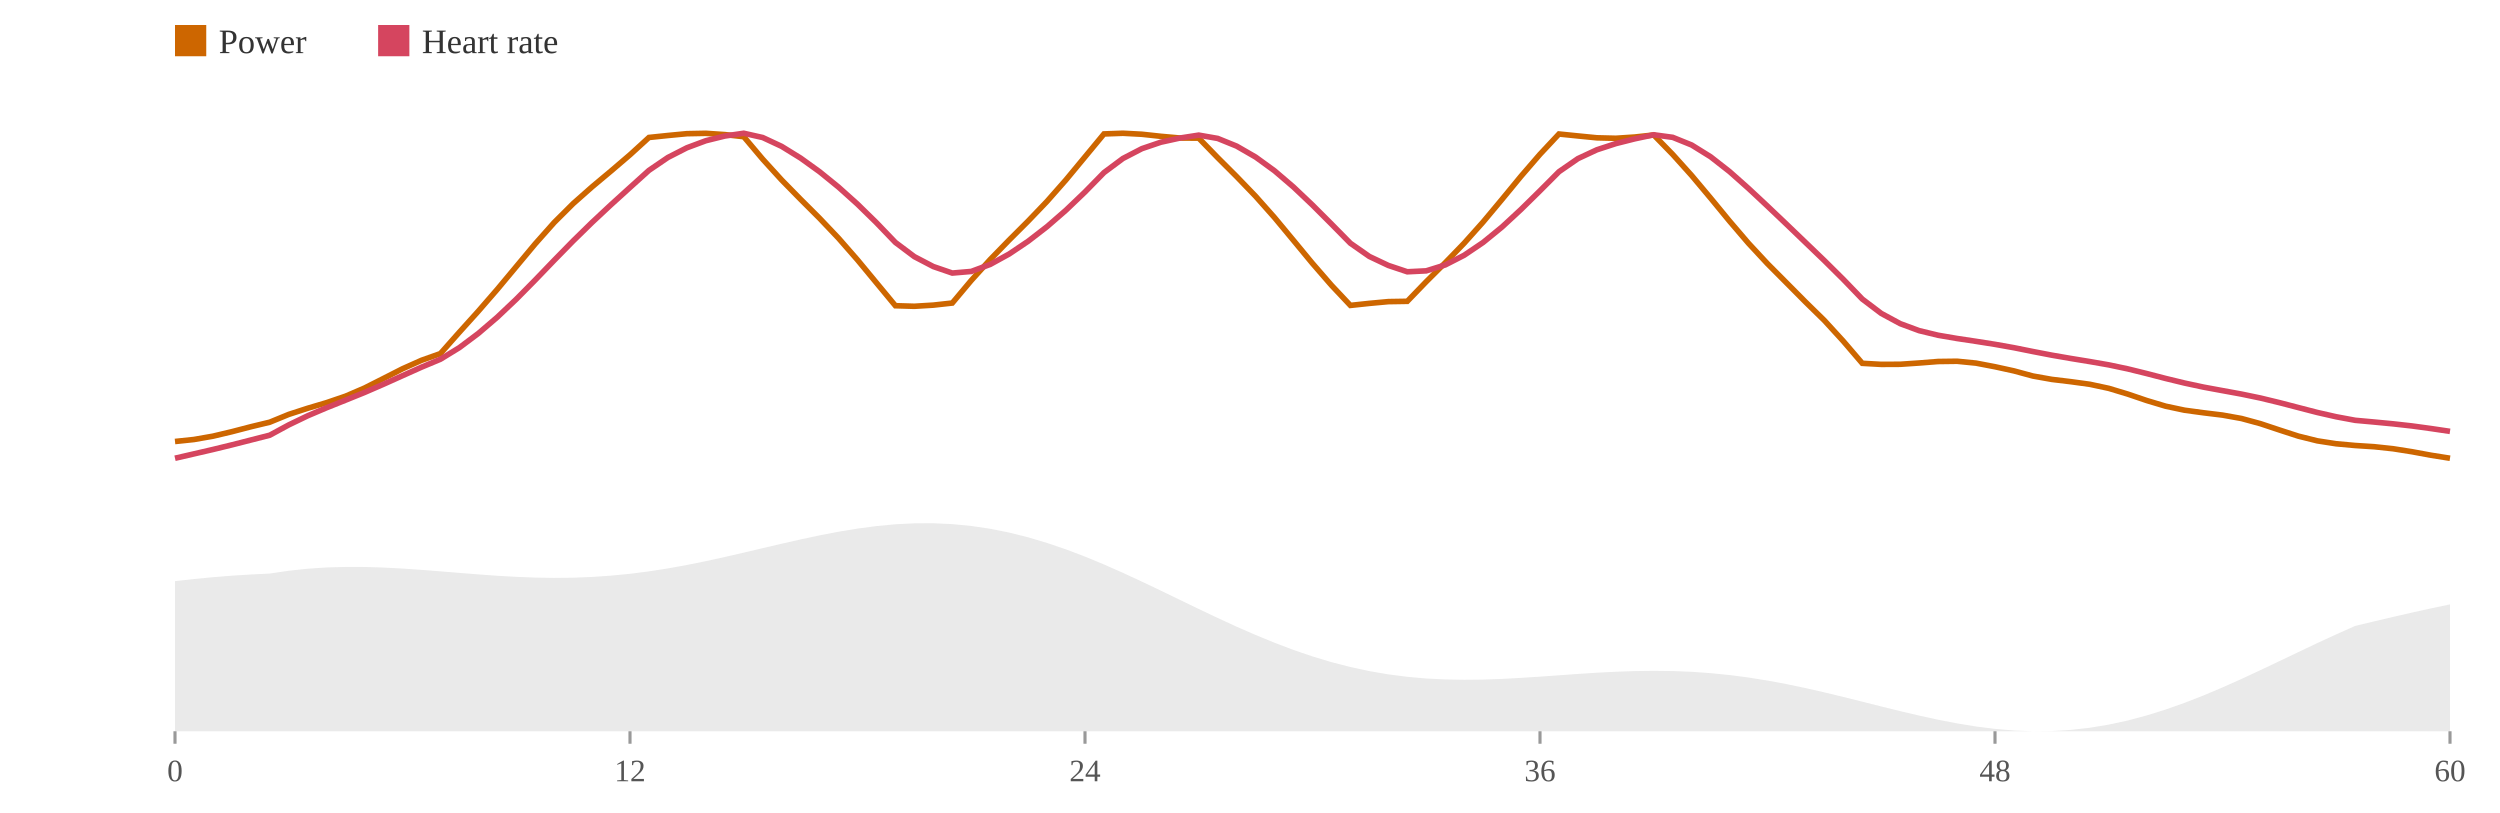
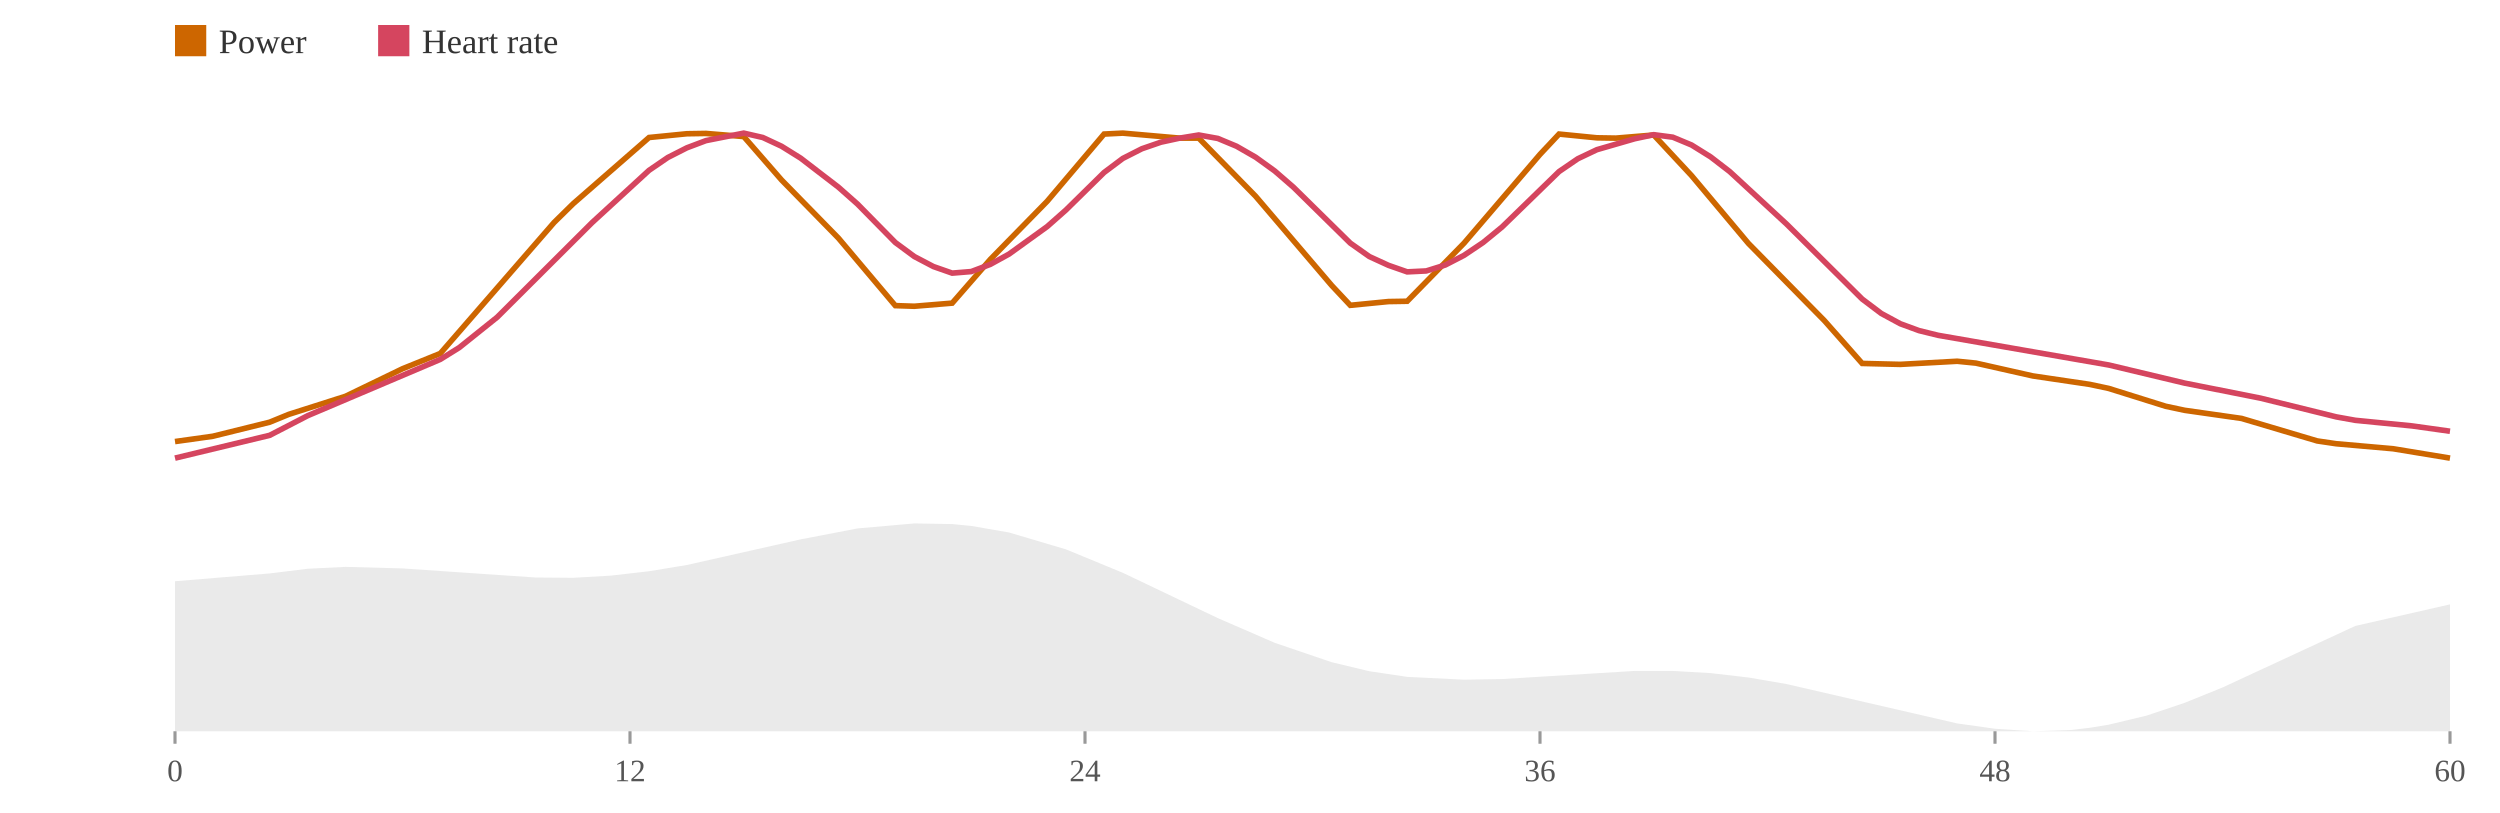
<svg xmlns="http://www.w3.org/2000/svg" width="800" height="260" viewBox="0 0 800 260">
  <g class="backdrop">
-     <path d="M56,185.96 L62.07,185.29 L68.13,184.71 L74.2,184.22 L80.27,183.84 L86.33,183.54 L92.4,182.64 L98.47,181.99 L104.53,181.59 L110.6,181.42 L116.67,181.43 L122.73,181.62 L128.8,181.94 L134.87,182.36 L140.93,182.83 L147,183.33 L153.07,183.81 L159.13,184.25 L165.2,184.59 L171.27,184.83 L177.33,184.93 L183.4,184.87 L189.47,184.63 L195.53,184.21 L201.6,183.62 L207.67,182.84 L213.73,181.9 L219.8,180.8 L225.87,179.57 L231.93,178.24 L238,176.84 L244.07,175.41 L250.13,173.99 L256.2,172.62 L262.27,171.32 L268.33,170.15 L274.4,169.15 L280.47,168.35 L286.53,167.77 L292.6,167.47 L298.67,167.44 L304.73,167.72 L310.8,168.31 L316.87,169.21 L322.93,170.42 L329,171.94 L335.07,173.75 L341.13,175.81 L347.2,178.12 L353.27,180.63 L359.33,183.31 L365.4,186.12 L371.47,189.01 L377.53,191.95 L383.6,194.88 L389.67,197.76 L395.73,200.55 L401.8,203.2 L407.87,205.69 L413.93,207.99 L420,210.06 L426.07,211.89 L432.13,213.45 L438.2,214.76 L444.27,215.8 L450.33,216.58 L456.4,217.12 L462.47,217.42 L468.53,217.53 L474.6,217.47 L480.67,217.25 L486.73,216.92 L492.8,216.53 L498.87,216.1 L504.93,215.66 L511,215.27 L517.07,214.96 L523.13,214.75 L529.2,214.67 L535.27,214.74 L541.33,214.98 L547.4,215.41 L553.47,216.02 L559.53,216.81 L565.6,217.78 L571.67,218.91 L577.73,220.18 L583.8,221.56 L589.87,223.03 L595.93,224.54 L602,226.07 L608.07,227.57 L614.13,228.99 L620.2,230.32 L626.27,231.49 L632.33,232.48 L638.4,233.24 L644.47,233.76 L650.53,234 L656.6,233.94 L662.67,233.57 L668.73,232.89 L674.8,231.88 L680.87,230.57 L686.93,228.95 L693,227.05 L699.07,224.91 L705.13,222.54 L711.2,219.98 L717.27,217.27 L723.33,214.45 L729.4,211.57 L735.47,208.67 L741.53,205.79 L747.6,202.99 L753.67,200.29 L759.73,198.84 L765.8,197.41 L771.87,196.02 L777.93,194.68 L784,193.4 L784,234 L56,234 Z" fill="#888" opacity="0.18" />
+     <path d="M56,186 L86.3,183.5 L98.5,182 L110.6,181.4 L128.8,181.9 L171.3,184.8 L183.4,184.9 L195.5,184.2 L207.7,182.8 L219.8,180.8 L256.2,172.6 L274.4,169.1 L292.6,167.5 L304.7,167.7 L310.8,168.3 L322.9,170.4 L341.1,175.8 L359.3,183.3 L389.7,197.8 L407.9,205.7 L426.1,211.9 L438.2,214.8 L450.3,216.6 L468.5,217.5 L480.7,217.3 L523.1,214.7 L535.3,214.7 L547.4,215.4 L559.5,216.8 L571.7,218.9 L626.3,231.5 L638.4,233.2 L650.5,234 L662.7,233.6 L668.7,232.9 L674.8,231.9 L686.9,229 L699.1,224.9 L711.2,220 L753.7,200.3 L784,193.4 L784,234 L56,234 Z" fill="#888" opacity="0.18" />
  </g>
  <g class="x-axis">
    <g class="x-tick">
      <line x1="56" y1="234" x2="56" y2="238" stroke="#999" stroke-width="1" />
      <text x="56" y="250" text-anchor="middle" font-size="10" fill="#555">0</text>
    </g>
    <g class="x-tick">
      <line x1="201.6" y1="234" x2="201.6" y2="238" stroke="#999" stroke-width="1" />
      <text x="201.6" y="250" text-anchor="middle" font-size="10" fill="#555">12</text>
    </g>
    <g class="x-tick">
      <line x1="347.2" y1="234" x2="347.2" y2="238" stroke="#999" stroke-width="1" />
      <text x="347.2" y="250" text-anchor="middle" font-size="10" fill="#555">24</text>
    </g>
    <g class="x-tick">
      <line x1="492.8" y1="234" x2="492.8" y2="238" stroke="#999" stroke-width="1" />
      <text x="492.8" y="250" text-anchor="middle" font-size="10" fill="#555">36</text>
    </g>
    <g class="x-tick">
      <line x1="638.4" y1="234" x2="638.4" y2="238" stroke="#999" stroke-width="1" />
      <text x="638.4" y="250" text-anchor="middle" font-size="10" fill="#555">48</text>
    </g>
    <g class="x-tick">
      <line x1="784" y1="234" x2="784" y2="238" stroke="#999" stroke-width="1" />
      <text x="784" y="250" text-anchor="middle" font-size="10" fill="#555">60</text>
    </g>
  </g>
  <g class="series">
-     <polyline points="56,141.28 62.07,140.64 68.13,139.58 74.2,138.14 80.27,136.56 86.33,135.1 92.4,132.61 98.47,130.64 104.53,128.84 110.6,126.77 116.67,124.16 122.73,121.1 128.8,118.01 134.87,115.3 140.93,113.15 147,106.3 153.07,99.57 159.13,92.59 165.2,85.31 171.27,78.03 177.33,71.21 183.4,65.16 189.47,59.79 195.53,54.72 201.6,49.53 207.67,43.99 213.73,43.36 219.8,42.78 225.87,42.66 231.93,43.07 238,43.74 244.07,50.94 250.13,57.6 256.2,63.79 262.27,69.85 268.33,76.23 274.4,83.17 280.47,90.51 286.53,97.83 292.6,98.01 298.67,97.64 304.73,96.97 310.8,89.74 316.87,83.03 322.93,76.81 329,70.75 335.07,64.41 341.13,57.53 347.2,50.2 353.27,42.86 359.33,42.64 365.4,42.96 371.47,43.62 377.53,44.16 383.6,44.21 389.67,50.46 395.73,56.51 401.8,62.81 407.87,69.65 413.93,76.95 420,84.3 426.07,91.29 432.13,97.73 438.2,97.08 444.27,96.52 450.33,96.42 456.4,90.13 462.47,84.08 468.53,77.82 474.6,71.03 480.67,63.76 486.73,56.39 492.8,49.36 498.87,42.88 504.93,43.5 511,44.1 517.07,44.25 523.13,43.85 529.2,43.19 535.27,49.42 541.33,56.16 547.4,63.4 553.47,70.78 559.53,77.86 565.6,84.39 571.67,90.49 577.73,96.6 583.8,102.55 589.87,109.19 595.93,116.26 602,116.6 608.07,116.57 614.13,116.16 620.2,115.68 626.27,115.6 632.33,116.2 638.4,117.36 644.47,118.69 650.53,120.33 656.6,121.41 662.67,122.14 668.73,122.97 674.8,124.27 680.87,126.1 686.93,128.16 693,129.98 699.07,131.27 705.13,132.09 711.2,132.83 717.27,133.92 723.33,135.57 729.4,137.59 735.47,139.56 741.53,141.07 747.6,142.01 753.67,142.56 759.73,142.95 765.8,143.6 771.87,144.56 777.93,145.68 784,146.64" fill="none" stroke="#cd6600" stroke-width="1.8" />
-     <polyline points="56,146.64 62.07,145.24 68.13,143.84 74.2,142.36 80.27,140.81 86.33,139.26 92.4,135.97 98.47,133.05 104.53,130.47 110.6,128.04 116.67,125.58 122.73,122.95 128.8,120.22 134.87,117.5 140.93,114.96 147,111.24 153.07,106.69 159.13,101.5 165.2,95.75 171.27,89.6 177.33,83.3 183.4,77.1 189.47,71.16 195.53,65.5 201.6,59.99 207.67,54.51 213.73,50.39 219.8,47.29 225.87,45.03 231.93,43.53 238,42.64 244.07,44.01 250.13,46.84 256.2,50.59 262.27,54.96 268.33,59.88 274.4,65.33 280.47,71.27 286.53,77.58 292.6,82.13 298.67,85.3 304.73,87.38 310.8,86.86 316.87,84.61 322.93,81.28 329,77.2 335.07,72.51 341.13,67.24 347.2,61.43 353.27,55.23 359.33,50.72 365.4,47.57 371.47,45.51 377.53,44.18 383.6,43.24 389.67,44.3 395.73,46.76 401.8,50.26 407.87,54.67 413.93,59.86 420,65.62 426.07,71.69 432.13,77.84 438.2,82.07 444.27,84.94 450.33,86.97 456.4,86.67 462.47,84.78 468.53,81.68 474.6,77.58 480.67,72.62 486.73,67.01 492.8,61.04 498.87,54.95 504.93,50.76 511,47.93 517.07,45.95 523.13,44.42 529.2,43.13 535.27,43.95 541.33,46.4 547.4,50.17 553.47,54.92 559.53,60.3 565.6,65.97 571.67,71.74 577.73,77.56 583.8,83.39 589.87,89.41 595.93,95.7 602,100.29 608.07,103.57 614.13,105.81 620.2,107.28 626.27,108.32 632.33,109.23 638.4,110.19 644.47,111.27 650.53,112.49 656.6,113.66 662.67,114.71 668.73,115.7 674.8,116.76 680.87,118.04 686.93,119.53 693,121.11 699.07,122.58 705.13,123.88 711.2,125 717.27,126.11 723.33,127.37 729.4,128.84 735.47,130.42 741.53,131.99 747.6,133.37 753.67,134.5 759.73,135.05 765.8,135.63 771.87,136.31 777.93,137.14 784,138.04" fill="none" stroke="#d5455f" stroke-width="1.8" />
+     <polyline points="56,141.3 68.1,139.6 86.3,135.1 92.4,132.6 110.6,126.8 128.8,118 140.9,113.1 177.3,71.2 183.4,65.2 207.7,44 219.8,42.8 225.9,42.7 238,43.7 250.1,57.6 268.3,76.2 286.5,97.8 292.6,98 304.7,97 316.9,83 335.1,64.4 353.3,42.9 359.3,42.6 377.5,44.2 383.6,44.2 401.8,62.8 426.1,91.3 432.1,97.7 444.3,96.5 450.3,96.4 468.5,77.8 492.8,49.4 498.9,42.9 511,44.1 517.1,44.2 529.2,43.2 541.3,56.2 559.5,77.9 583.8,102.6 595.9,116.3 608.1,116.6 626.3,115.6 632.3,116.2 650.5,120.3 668.7,123 674.8,124.3 693,130 699.1,131.3 717.3,133.9 741.5,141.1 747.6,142 765.8,143.6 784,146.6" fill="none" stroke="#cd6600" stroke-width="1.8" />
+     <polyline points="56,146.6 86.3,139.3 98.5,133 140.9,115 147,111.2 159.1,101.5 189.5,71.2 207.7,54.5 213.7,50.4 219.8,47.3 225.9,45 238,42.6 244.1,44 250.1,46.8 256.2,50.6 268.3,59.9 274.4,65.3 286.5,77.6 292.6,82.1 298.7,85.3 304.7,87.4 310.8,86.9 316.9,84.6 322.9,81.3 335.1,72.5 341.1,67.2 353.3,55.2 359.3,50.7 365.4,47.6 371.5,45.5 377.5,44.2 383.6,43.2 389.7,44.3 395.7,46.8 401.8,50.3 407.9,54.7 413.9,59.9 432.1,77.8 438.2,82.1 444.3,84.9 450.3,87 456.4,86.7 462.5,84.8 468.5,81.7 474.6,77.6 480.7,72.6 498.9,54.9 504.9,50.8 511,47.9 523.1,44.4 529.2,43.1 535.3,43.9 541.3,46.4 547.4,50.2 553.5,54.9 571.7,71.7 595.9,95.7 602,100.3 608.1,103.6 614.1,105.8 620.2,107.3 674.8,116.8 699.1,122.6 723.3,127.4 747.6,133.4 753.7,134.5 771.9,136.3 784,138" fill="none" stroke="#d5455f" stroke-width="1.8" />
  </g>
  <g class="legend">
    <g class="legend-item">
      <rect x="56" y="8" width="10" height="10" fill="#cd6600" />
      <text x="70" y="17" font-size="11" fill="#333">Power</text>
    </g>
    <g class="legend-item">
      <rect x="121" y="8" width="10" height="10" fill="#d5455f" />
      <text x="135" y="17" font-size="11" fill="#333">Heart rate</text>
    </g>
  </g>
</svg>
